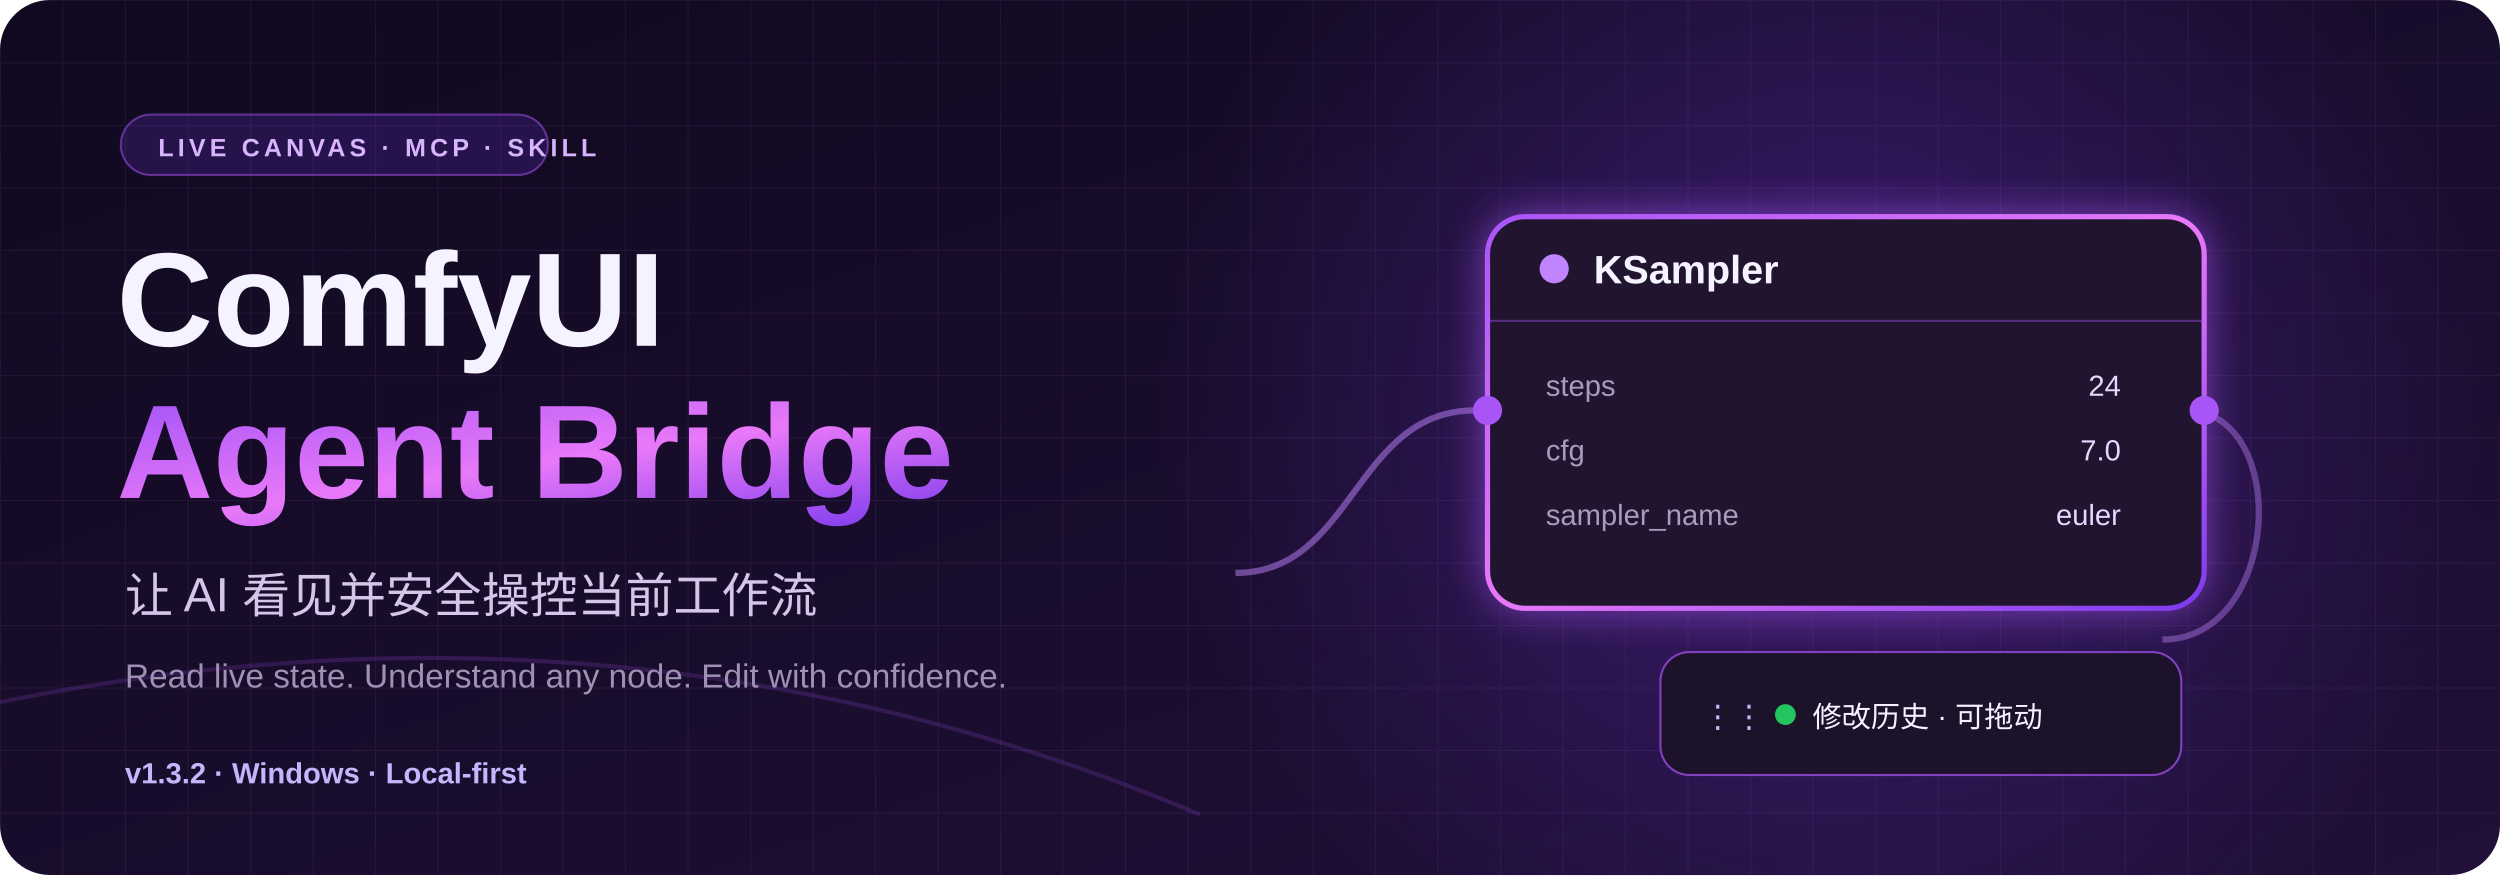
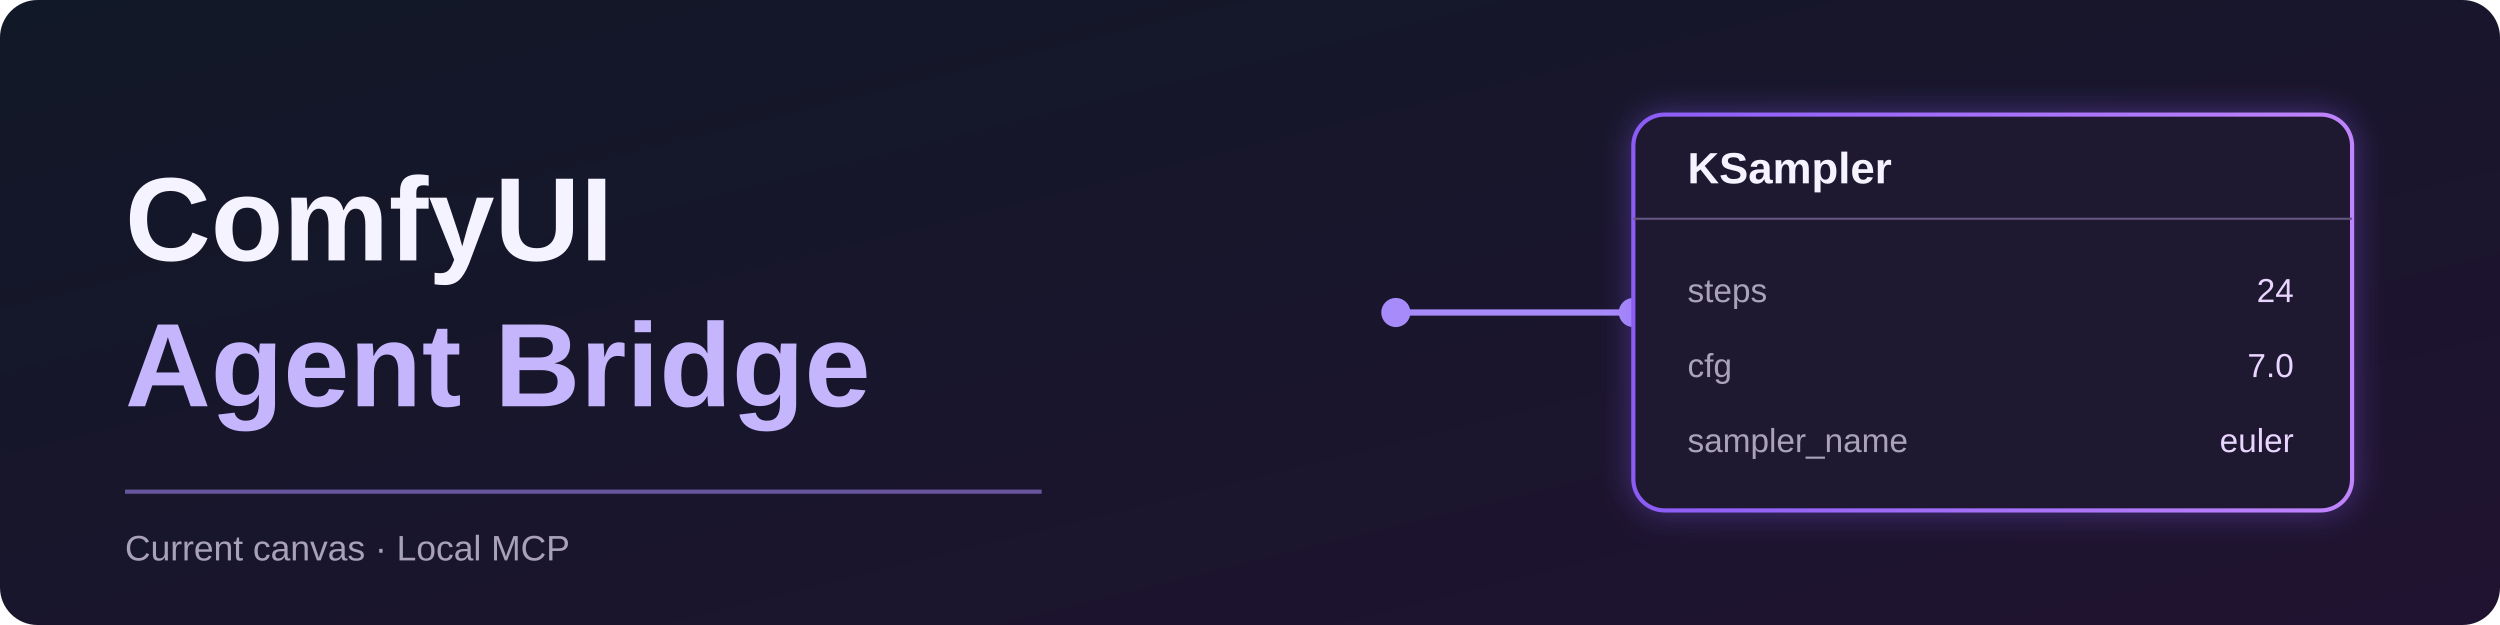
- <svg xmlns="http://www.w3.org/2000/svg" viewBox="0 0 1200 420" role="img" aria-labelledby="title desc">
+ <svg xmlns="http://www.w3.org/2000/svg" viewBox="0 0 1200 300" role="img" aria-labelledby="title desc">
  <defs>
    <linearGradient id="bg" x2="1" y2="1">
-       <stop stop-color="#10091f" />
-       <stop offset="1" stop-color="#211039" />
+       <stop stop-color="#111827" />
+       <stop offset="1" stop-color="#201331" />
    </linearGradient>
-     <linearGradient id="violet" x2="1" y2="1">
-       <stop stop-color="#a855f7" />
-       <stop offset=".5" stop-color="#e879f9" />
-       <stop offset="1" stop-color="#7c3aed" />
+     <linearGradient id="edge" x2="1">
+       <stop stop-color="#8b5cf6" />
+       <stop offset="1" stop-color="#c084fc" />
    </linearGradient>
-     <radialGradient id="halo">
-       <stop stop-color="#7c3aed" stop-opacity=".34" />
-       <stop offset="1" stop-color="#7c3aed" stop-opacity="0" />
-     </radialGradient>
-     <pattern id="grid" width="30" height="30" patternUnits="userSpaceOnUse">
-       <path d="M30 0H0V30" fill="none" stroke="#aa80e4" stroke-opacity=".09" />
-     </pattern>
    <filter id="glow">
-       <feGaussianBlur stdDeviation="10" />
+       <feGaussianBlur stdDeviation="8" />
    </filter>
  </defs>
-   <rect width="1200" height="420" rx="24" fill="url(#bg)" />
-   <rect width="1200" height="420" rx="24" fill="url(#grid)" />
-   <circle cx="875" cy="194" r="320" fill="url(#halo)" />
-   <path d="M0 337Q303 276 576 391" fill="none" stroke="#a855f7" stroke-opacity=".18" stroke-width="2" />
-   <g font-family="Segoe UI, Arial, sans-serif">
-     <rect x="58" y="55" width="205" height="29" rx="14.5" fill="#7c3aed" fill-opacity=".2" stroke="#a855f7" stroke-opacity=".5" />
-     <text x="76" y="75" fill="#d8b4fe" font-size="12" font-weight="700" letter-spacing="2">LIVE CANVAS  ·  MCP  ·  SKILL</text>
-     <text x="56" y="166" fill="#f5f3ff" font-size="64" font-weight="800">ComfyUI</text>
-     <text x="56" y="239" fill="url(#violet)" font-size="64" font-weight="800">Agent Bridge</text>
-     <text x="60" y="294" fill="#d4c6e9" font-size="23">让 AI 看见并安全操控当前工作流</text>
-     <text x="60" y="330" fill="#9f91b4" font-size="16">Read live state. Understand any node. Edit with confidence.</text>
-     <text x="60" y="376" fill="#c4b5fd" font-size="14" font-weight="700">v1.3.2  ·  Windows  ·  Local-first</text>
+   <rect width="1200" height="300" rx="18" fill="url(#bg)" />
+   <path d="M60 236h440" stroke="#a78bfa" stroke-opacity=".55" stroke-width="2" />
+   <g font-family="Arial, sans-serif">
+     <text x="60" y="125" fill="#f5f3ff" font-size="57" font-weight="700">ComfyUI</text>
+     <text x="60" y="195" fill="#c4b5fd" font-size="57" font-weight="700">Agent Bridge</text>
+     <text x="60" y="269" fill="#a9a1b9" font-size="17">Current canvas · Local MCP</text>
  </g>
-   <path d="M708 197C650 197 650 275 593 275" fill="none" stroke="#c084fc" stroke-opacity=".5" stroke-width="3" />
-   <path d="M1049 197C1100 197 1095 307 1038 307" fill="none" stroke="#c084fc" stroke-opacity=".4" stroke-width="3" />
-   <rect x="714" y="104" width="344" height="188" rx="18" fill="#a855f7" fill-opacity=".7" filter="url(#glow)" />
-   <rect x="714" y="104" width="344" height="188" rx="18" fill="#21142f" stroke="url(#violet)" stroke-width="2.5" />
-   <path d="M714 154h344" stroke="#a855f7" stroke-opacity=".4" />
-   <circle cx="746" cy="129" r="7" fill="#c084fc" />
-   <text x="765" y="136" fill="#f5f3ff" font-family="Segoe UI, Arial, sans-serif" font-size="19" font-weight="700">KSampler</text>
-   <g font-family="Segoe UI, Arial, sans-serif" font-size="14">
-     <text x="742" y="190" fill="#a99bbd">steps</text>
-     <text x="1018" y="190" text-anchor="end" fill="#e9d5ff">24</text>
-     <text x="742" y="221" fill="#a99bbd">cfg</text>
-     <text x="1018" y="221" text-anchor="end" fill="#e9d5ff">7.0</text>
-     <text x="742" y="252" fill="#a99bbd">sampler_name</text>
-     <text x="1018" y="252" text-anchor="end" fill="#e9d5ff">euler</text>
+   <path d="M670 150h114" fill="none" stroke="#a78bfa" stroke-width="3" />
+   <circle cx="670" cy="150" r="7" fill="#a78bfa" />
+   <circle cx="784" cy="150" r="7" fill="#a78bfa" />
+   <rect x="784" y="55" width="345" height="190" rx="15" fill="#8b5cf6" fill-opacity=".45" filter="url(#glow)" />
+   <rect x="784" y="55" width="345" height="190" rx="15" fill="#1e1930" stroke="url(#edge)" stroke-width="2" />
+   <path d="M784 105h345" stroke="#665581" />
+   <g font-family="Arial, sans-serif">
+     <text x="810" y="88" fill="#f5f3ff" font-size="21" font-weight="700">KSampler</text>
+     <text x="810" y="145" fill="#aaa1bd" font-size="16">steps</text>
+     <text x="1101" y="145" fill="#e9d5ff" font-size="16" text-anchor="end">24</text>
+     <text x="810" y="181" fill="#aaa1bd" font-size="16">cfg</text>
+     <text x="1101" y="181" fill="#e9d5ff" font-size="16" text-anchor="end">7.0</text>
+     <text x="810" y="217" fill="#aaa1bd" font-size="16">sampler_name</text>
+     <text x="1101" y="217" fill="#e9d5ff" font-size="16" text-anchor="end">euler</text>
  </g>
-   <circle cx="714" cy="197" r="7" fill="#a855f7" />
-   <circle cx="1058" cy="197" r="7" fill="#a855f7" />
-   <rect x="797" y="313" width="250" height="59" rx="14" fill="#1c122a" stroke="#a855f7" stroke-opacity=".7" />
-   <text x="817" y="349" fill="#c4b5fd" font-family="Segoe UI, Arial, sans-serif" font-size="15">⋮⋮</text>
-   <circle cx="857" cy="343" r="5" fill="#22c55e" />
-   <text x="870" y="349" fill="#f5f3ff" font-family="Segoe UI, Arial, sans-serif" font-size="14">修改历史 · 可拖动</text>
</svg>
